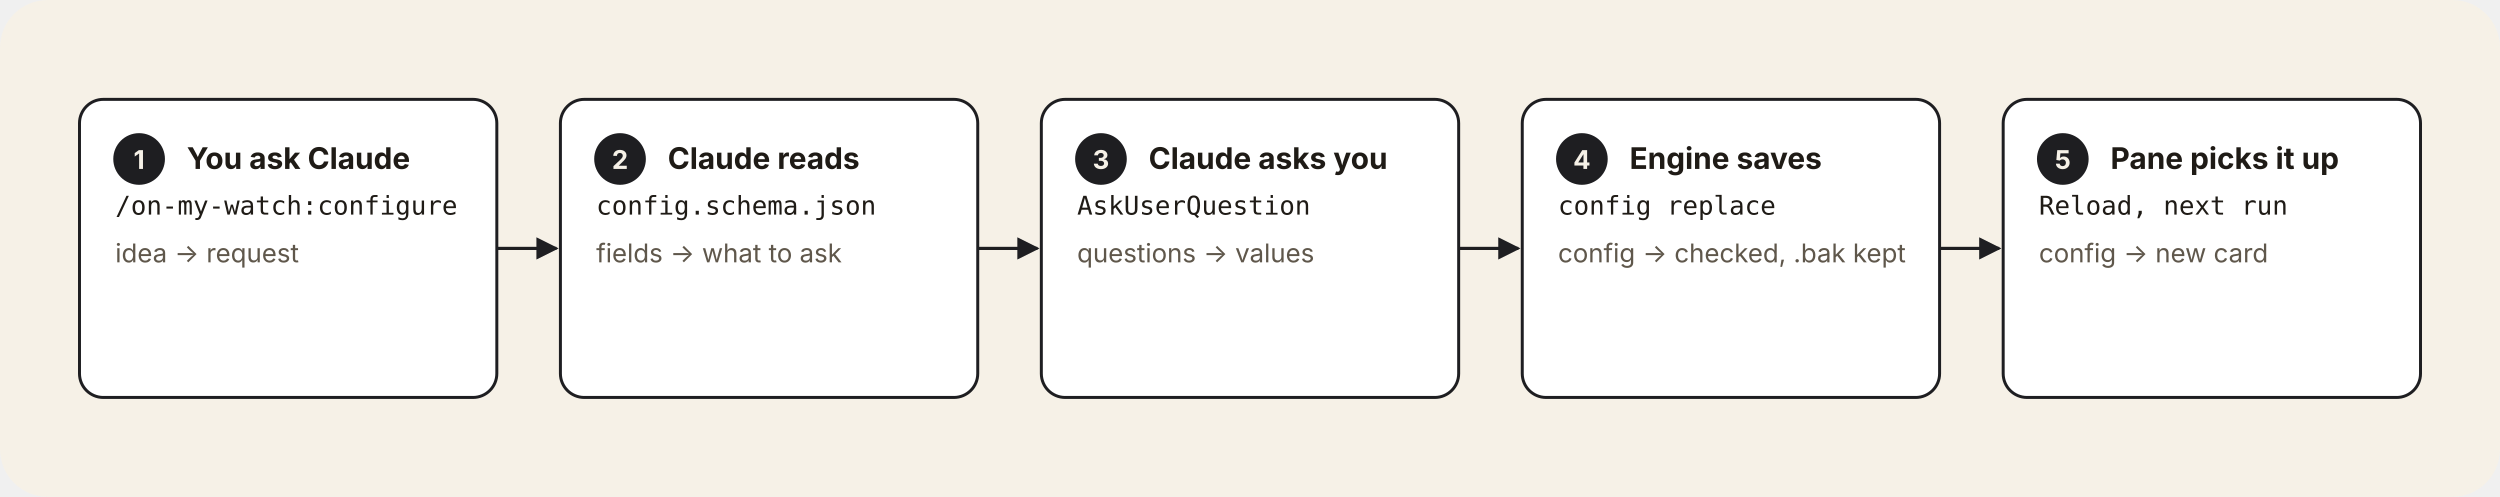
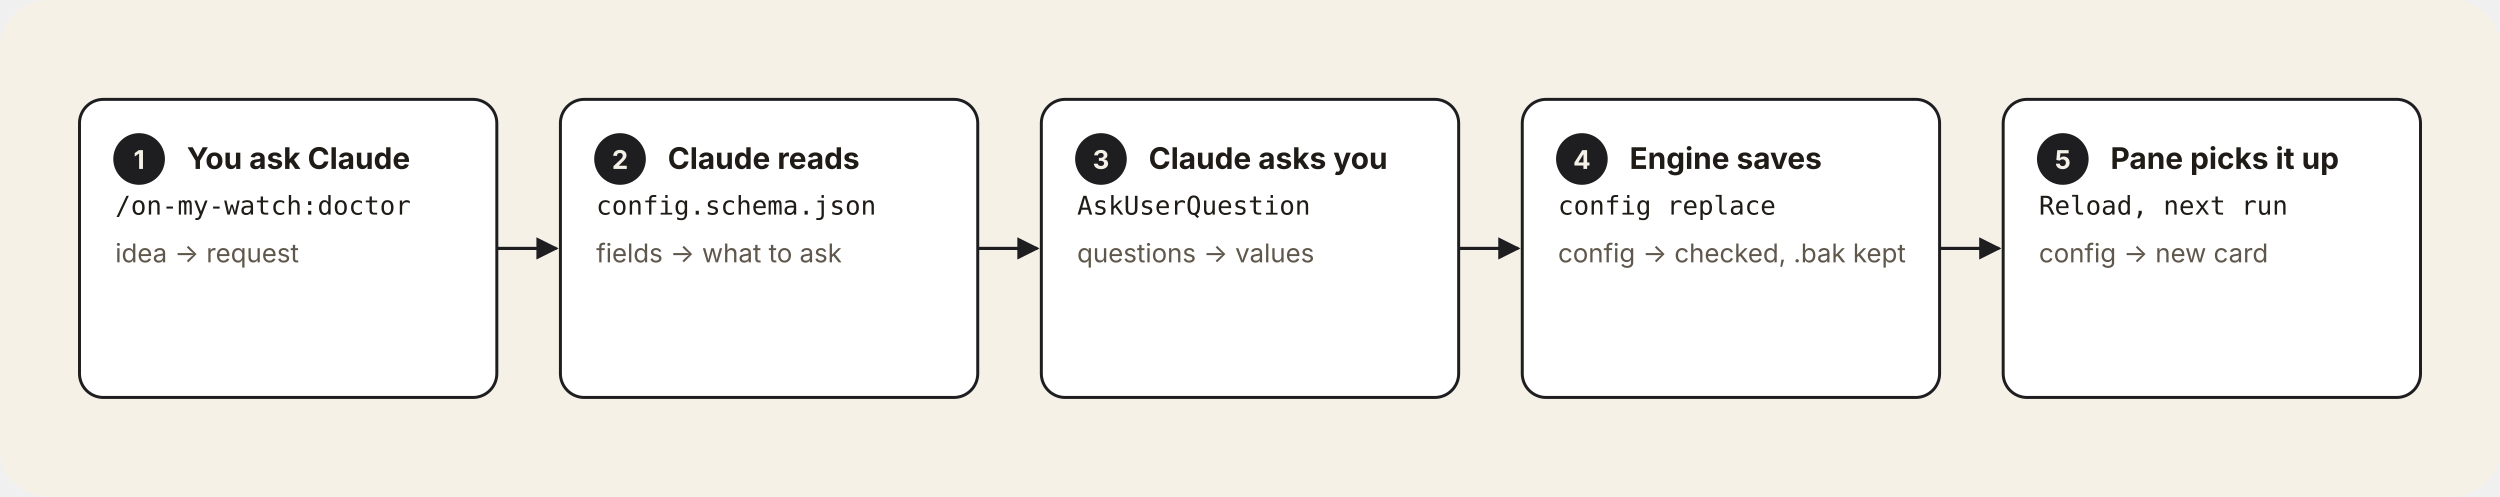
<svg xmlns="http://www.w3.org/2000/svg" viewBox="0 0 1258 250" width="1258" height="250" font-family="Inter, 'SF Pro Display', 'SF Pro Text', system-ui, -apple-system, 'Segoe UI Variable Display', 'Segoe UI', Roboto, 'Helvetica Neue', Arial, sans-serif">
  <defs>
    <marker id="arrow" viewBox="0 0 10 10" refX="9" refY="5" markerWidth="7" markerHeight="7" orient="auto-start-reverse">
      <path d="M0 0 L10 5 L0 10 z" fill="#1E1E21" />
    </marker>
  </defs>
  <rect width="1258" height="250" rx="24" fill="#F6F1E7" />
  <rect x="40" y="50" width="210" height="150" rx="12" fill="#FFFFFF" stroke="#1E1E21" stroke-width="1.5" />
  <circle cx="70" cy="80" r="13" fill="#1E1E21" />
  <text x="70" y="85" font-family="Inter, 'SF Pro Display', 'SF Pro Text', system-ui, -apple-system, 'Segoe UI Variable Display', 'Segoe UI', Roboto, 'Helvetica Neue', Arial, sans-serif" font-size="13" fill="#F6F1E7" font-weight="700" text-anchor="middle">1</text>
  <text x="94" y="85" font-family="Inter, 'SF Pro Display', 'SF Pro Text', system-ui, -apple-system, 'Segoe UI Variable Display', 'Segoe UI', Roboto, 'Helvetica Neue', Arial, sans-serif" font-size="15" fill="#1F1B16" font-weight="700" text-anchor="start">You ask Claude</text>
-   <text x="58" y="108" font-family="'Geist Mono', 'JetBrains Mono', 'SF Mono', Menlo, Consolas, monospace" font-size="13" fill="#1F1B16" font-weight="400" text-anchor="start">/on-my-watch:configure</text>
+   <text x="58" y="108" font-family="'Geist Mono', 'JetBrains Mono', 'SF Mono', Menlo, Consolas, monospace" font-size="13" fill="#1F1B16" font-weight="400" text-anchor="start">/on-my-watch:doctor</text>
  <text x="58" y="132" font-family="Inter, 'SF Pro Display', 'SF Pro Text', system-ui, -apple-system, 'Segoe UI Variable Display', 'Segoe UI', Roboto, 'Helvetica Neue', Arial, sans-serif" font-size="13" fill="#5F574B" font-weight="400" text-anchor="start">idea → request</text>
  <path d="M250 125 L280 125" fill="none" stroke="#1E1E21" stroke-width="1.6" marker-end="url(#arrow)" />
  <rect x="282" y="50" width="210" height="150" rx="12" fill="#FFFFFF" stroke="#1E1E21" stroke-width="1.5" />
  <circle cx="312" cy="80" r="13" fill="#1E1E21" />
  <text x="312" y="85" font-family="Inter, 'SF Pro Display', 'SF Pro Text', system-ui, -apple-system, 'Segoe UI Variable Display', 'Segoe UI', Roboto, 'Helvetica Neue', Arial, sans-serif" font-size="13" fill="#F6F1E7" font-weight="700" text-anchor="middle">2</text>
  <text x="336" y="85" font-family="Inter, 'SF Pro Display', 'SF Pro Text', system-ui, -apple-system, 'Segoe UI Variable Display', 'Segoe UI', Roboto, 'Helvetica Neue', Arial, sans-serif" font-size="15" fill="#1F1B16" font-weight="700" text-anchor="start">Claude reads</text>
  <text x="300" y="108" font-family="'Geist Mono', 'JetBrains Mono', 'SF Mono', Menlo, Consolas, monospace" font-size="13" fill="#1F1B16" font-weight="400" text-anchor="start">config.schema.json</text>
  <text x="300" y="132" font-family="Inter, 'SF Pro Display', 'SF Pro Text', system-ui, -apple-system, 'Segoe UI Variable Display', 'Segoe UI', Roboto, 'Helvetica Neue', Arial, sans-serif" font-size="13" fill="#5F574B" font-weight="400" text-anchor="start">fields → what to ask</text>
  <path d="M492 125 L522 125" fill="none" stroke="#1E1E21" stroke-width="1.6" marker-end="url(#arrow)" />
  <rect x="524" y="50" width="210" height="150" rx="12" fill="#FFFFFF" stroke="#1E1E21" stroke-width="1.5" />
  <circle cx="554" cy="80" r="13" fill="#1E1E21" />
  <text x="554" y="85" font-family="Inter, 'SF Pro Display', 'SF Pro Text', system-ui, -apple-system, 'Segoe UI Variable Display', 'Segoe UI', Roboto, 'Helvetica Neue', Arial, sans-serif" font-size="13" fill="#F6F1E7" font-weight="700" text-anchor="middle">3</text>
  <text x="578" y="85" font-family="Inter, 'SF Pro Display', 'SF Pro Text', system-ui, -apple-system, 'Segoe UI Variable Display', 'Segoe UI', Roboto, 'Helvetica Neue', Arial, sans-serif" font-size="15" fill="#1F1B16" font-weight="700" text-anchor="start">Claude asks you</text>
  <text x="542" y="108" font-family="'Geist Mono', 'JetBrains Mono', 'SF Mono', Menlo, Consolas, monospace" font-size="13" fill="#1F1B16" font-weight="400" text-anchor="start">AskUserQuestion</text>
  <text x="542" y="132" font-family="Inter, 'SF Pro Display', 'SF Pro Text', system-ui, -apple-system, 'Segoe UI Variable Display', 'Segoe UI', Roboto, 'Helvetica Neue', Arial, sans-serif" font-size="13" fill="#5F574B" font-weight="400" text-anchor="start">questions → values</text>
  <path d="M734 125 L764 125" fill="none" stroke="#1E1E21" stroke-width="1.6" marker-end="url(#arrow)" />
  <rect x="766" y="50" width="210" height="150" rx="12" fill="#FFFFFF" stroke="#1E1E21" stroke-width="1.5" />
  <circle cx="796" cy="80" r="13" fill="#1E1E21" />
  <text x="796" y="85" font-family="Inter, 'SF Pro Display', 'SF Pro Text', system-ui, -apple-system, 'Segoe UI Variable Display', 'Segoe UI', Roboto, 'Helvetica Neue', Arial, sans-serif" font-size="13" fill="#F6F1E7" font-weight="700" text-anchor="middle">4</text>
  <text x="820" y="85" font-family="Inter, 'SF Pro Display', 'SF Pro Text', system-ui, -apple-system, 'Segoe UI Variable Display', 'Segoe UI', Roboto, 'Helvetica Neue', Arial, sans-serif" font-size="15" fill="#1F1B16" font-weight="700" text-anchor="start">Engine saves</text>
  <text x="784" y="108" font-family="'Geist Mono', 'JetBrains Mono', 'SF Mono', Menlo, Consolas, monospace" font-size="13" fill="#1F1B16" font-weight="400" text-anchor="start">config replace</text>
  <text x="784" y="132" font-family="Inter, 'SF Pro Display', 'SF Pro Text', system-ui, -apple-system, 'Segoe UI Variable Display', 'Segoe UI', Roboto, 'Helvetica Neue', Arial, sans-serif" font-size="13" fill="#5F574B" font-weight="400" text-anchor="start">config → checked, .bak kept</text>
  <path d="M976 125 L1006 125" fill="none" stroke="#1E1E21" stroke-width="1.6" marker-end="url(#arrow)" />
  <rect x="1008" y="50" width="210" height="150" rx="12" fill="#FFFFFF" stroke="#1E1E21" stroke-width="1.5" />
  <circle cx="1038" cy="80" r="13" fill="#1E1E21" />
  <text x="1038" y="85" font-family="Inter, 'SF Pro Display', 'SF Pro Text', system-ui, -apple-system, 'Segoe UI Variable Display', 'Segoe UI', Roboto, 'Helvetica Neue', Arial, sans-serif" font-size="13" fill="#F6F1E7" font-weight="700" text-anchor="middle">5</text>
  <text x="1062" y="85" font-family="Inter, 'SF Pro Display', 'SF Pro Text', system-ui, -apple-system, 'Segoe UI Variable Display', 'Segoe UI', Roboto, 'Helvetica Neue', Arial, sans-serif" font-size="15" fill="#1F1B16" font-weight="700" text-anchor="start">Pane picks it up</text>
  <text x="1026" y="108" font-family="'Geist Mono', 'JetBrains Mono', 'SF Mono', Menlo, Consolas, monospace" font-size="13" fill="#1F1B16" font-weight="400" text-anchor="start">Reload, next run</text>
  <text x="1026" y="132" font-family="Inter, 'SF Pro Display', 'SF Pro Text', system-ui, -apple-system, 'Segoe UI Variable Display', 'Segoe UI', Roboto, 'Helvetica Neue', Arial, sans-serif" font-size="13" fill="#5F574B" font-weight="400" text-anchor="start">config → new card</text>
</svg>
